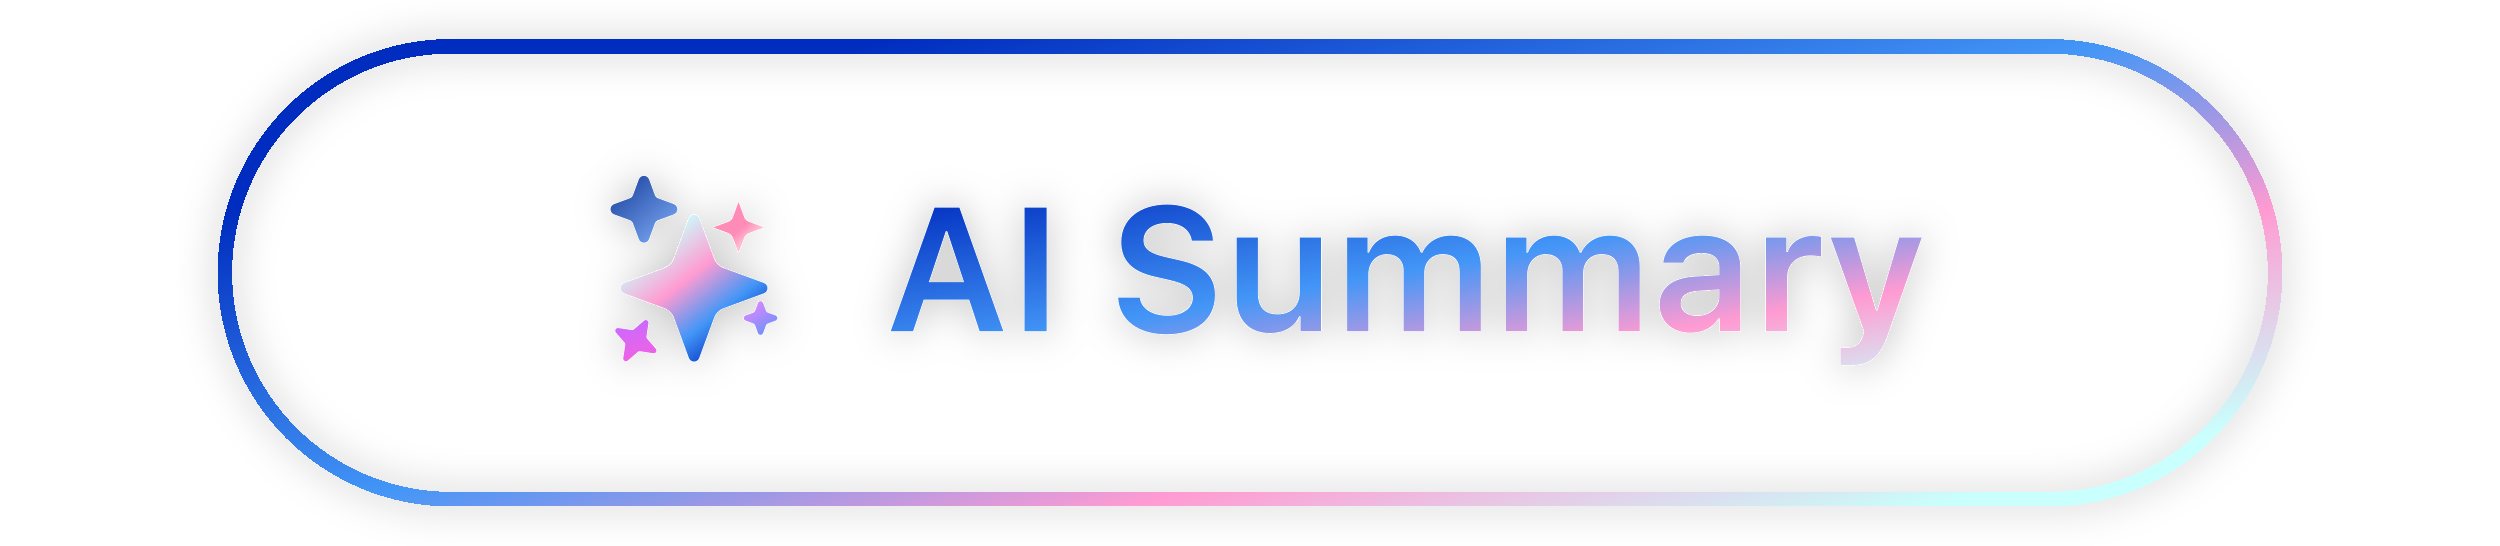
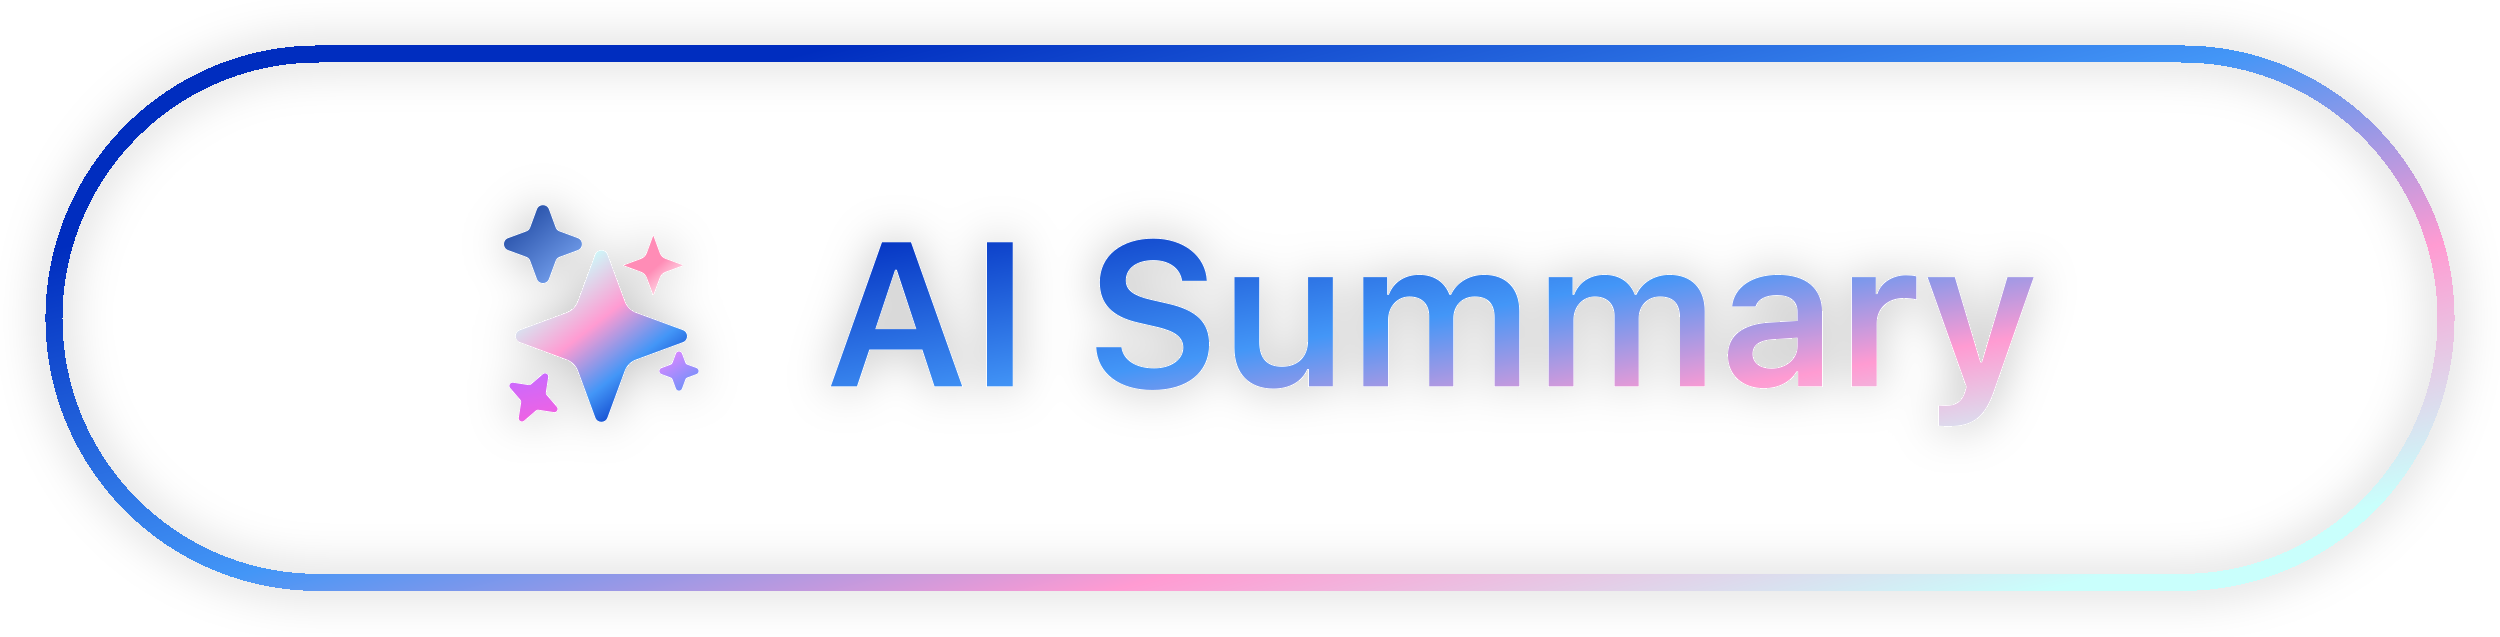
- <svg xmlns="http://www.w3.org/2000/svg" width="220" height="48" viewBox="0 0 220 56" fill="none">
-   <g filter="url(#filter0_d_37_609)">
-     <rect x="4.75" y="4.75" width="210.5" height="46.5" rx="23.25" stroke="url(#paint0_linear_37_609)" stroke-width="1.5" shape-rendering="crispEdges" />
-     <path d="M52.396 22.411C52.577 21.923 53.267 21.923 53.447 22.411L54.974 26.537C55.144 26.997 55.507 27.36 55.967 27.53L60.094 29.057C60.581 29.238 60.581 29.927 60.094 30.108L55.967 31.635C55.507 31.805 55.144 32.168 54.974 32.628L53.447 36.754C53.267 37.242 52.577 37.242 52.396 36.754L50.869 32.628C50.699 32.168 50.337 31.805 49.877 31.635L45.75 30.108C45.262 29.927 45.262 29.238 45.75 29.057L49.877 27.53C50.337 27.36 50.699 26.997 50.869 26.537L52.396 22.411Z" fill="url(#paint1_linear_37_609)" />
-     <path d="M59.487 31.113C59.577 30.869 59.922 30.869 60.012 31.113L60.313 31.924C60.341 32.001 60.402 32.062 60.478 32.09L61.29 32.39C61.534 32.481 61.534 32.825 61.29 32.916L60.478 33.216C60.402 33.245 60.341 33.305 60.313 33.382L60.012 34.193C59.922 34.437 59.577 34.437 59.487 34.193L59.187 33.382C59.158 33.305 59.098 33.245 59.021 33.216L58.209 32.916C57.966 32.825 57.966 32.481 58.209 32.39L59.021 32.09C59.098 32.062 59.158 32.001 59.187 31.924L59.487 31.113Z" fill="url(#paint2_linear_37_609)" />
-     <path d="M47.253 18.42C47.433 17.932 48.123 17.932 48.303 18.42L48.9 20.03C48.956 20.184 49.077 20.305 49.23 20.361L50.841 20.957C51.329 21.138 51.329 21.827 50.841 22.008L49.23 22.604C49.077 22.661 48.956 22.782 48.9 22.935L48.303 24.546C48.123 25.033 47.433 25.033 47.253 24.546L46.657 22.935C46.6 22.782 46.479 22.661 46.326 22.604L44.715 22.008C44.228 21.827 44.228 21.138 44.715 20.957L46.326 20.361C46.479 20.305 46.6 20.184 46.657 20.03L47.253 18.42Z" fill="url(#paint3_linear_37_609)" />
-     <path d="M57.49 20.735L58.062 22.282C58.148 22.512 58.329 22.693 58.559 22.778L60.105 23.35L58.559 23.922C58.329 24.007 58.148 24.189 58.062 24.419L57.49 25.965L56.918 24.419C56.833 24.189 56.652 24.007 56.422 23.922L54.876 23.35L56.422 22.778C56.652 22.693 56.833 22.512 56.918 22.282L57.49 20.735Z" fill="url(#paint4_linear_37_609)" />
-     <path d="M47.782 32.926C47.98 32.756 48.281 32.923 48.242 33.18L48.034 34.54C48.022 34.62 48.045 34.703 48.099 34.764L48.995 35.807C49.165 36.004 48.998 36.306 48.741 36.266L47.382 36.059C47.301 36.046 47.219 36.07 47.157 36.123L46.114 37.02C45.917 37.189 45.616 37.022 45.655 36.765L45.863 35.406C45.875 35.325 45.851 35.243 45.798 35.181L44.901 34.139C44.732 33.942 44.899 33.64 45.156 33.679L46.515 33.887C46.596 33.899 46.678 33.876 46.74 33.822L47.782 32.926Z" fill="url(#paint5_linear_37_609)" />
-     <path d="M82.239 34L81.167 30.757H76.5L75.41 34H73.116L77.616 21.317H80.165L84.674 34H82.239ZM78.768 23.734L77.027 28.964H80.64L78.917 23.734H78.768ZM89.121 34H86.853V21.317H89.121V34ZM96.469 30.555H98.684C98.824 31.689 99.949 32.418 101.558 32.418C103.052 32.418 104.133 31.653 104.133 30.59C104.133 29.676 103.438 29.14 101.812 28.762L100.169 28.384C97.866 27.865 96.785 26.723 96.785 24.833C96.785 22.53 98.666 21.001 101.505 21.001C104.168 21.001 106.093 22.53 106.198 24.71H104.027C103.869 23.594 102.885 22.891 101.496 22.891C100.037 22.891 99.07 23.594 99.07 24.675C99.07 25.527 99.712 26.028 101.285 26.389L102.744 26.723C105.319 27.303 106.4 28.375 106.4 30.309C106.4 32.778 104.493 34.316 101.417 34.316C98.508 34.316 96.583 32.857 96.469 30.555ZM117.29 24.385V34H115.189V32.471H115.04C114.574 33.569 113.484 34.193 112.061 34.193C109.942 34.193 108.633 32.884 108.633 30.607V24.385H110.812V30.089C110.812 31.565 111.507 32.277 112.816 32.277C114.223 32.277 115.11 31.407 115.11 29.983V24.385H117.29ZM119.971 34V24.385H122.071V25.94H122.221C122.634 24.842 123.618 24.191 124.893 24.191C126.22 24.191 127.143 24.859 127.547 25.94H127.696C128.171 24.886 129.278 24.191 130.614 24.191C132.539 24.191 133.699 25.395 133.699 27.391V34H131.528V27.944C131.528 26.705 130.939 26.09 129.771 26.09C128.637 26.09 127.89 26.916 127.89 28.015V34H125.771V27.786C125.771 26.731 125.104 26.09 124.031 26.09C122.95 26.09 122.15 26.977 122.15 28.155V34H119.971ZM136.283 34V24.385H138.384V25.94H138.533C138.946 24.842 139.931 24.191 141.205 24.191C142.532 24.191 143.455 24.859 143.859 25.94H144.009C144.483 24.886 145.591 24.191 146.927 24.191C148.852 24.191 150.012 25.395 150.012 27.391V34H147.841V27.944C147.841 26.705 147.252 26.09 146.083 26.09C144.949 26.09 144.202 26.916 144.202 28.015V34H142.084V27.786C142.084 26.731 141.416 26.09 140.344 26.09C139.263 26.09 138.463 26.977 138.463 28.155V34H136.283ZM155.883 32.444C157.201 32.444 158.186 31.592 158.186 30.476V29.711L156.015 29.852C154.793 29.931 154.222 30.37 154.222 31.152C154.222 31.961 154.916 32.444 155.883 32.444ZM155.241 34.158C153.387 34.158 152.06 33.033 152.06 31.275C152.06 29.535 153.369 28.533 155.707 28.393L158.186 28.243V27.435C158.186 26.494 157.553 25.967 156.375 25.967C155.373 25.967 154.688 26.318 154.485 26.969H152.429C152.604 25.273 154.195 24.191 156.48 24.191C158.95 24.191 160.339 25.395 160.339 27.435V34H158.238V32.682H158.089C157.553 33.613 156.498 34.158 155.241 34.158ZM162.967 34V24.385H165.067V25.879H165.217C165.48 24.93 166.509 24.227 167.739 24.227C168.047 24.227 168.425 24.262 168.636 24.323V26.345C168.469 26.283 167.871 26.222 167.528 26.222C166.131 26.222 165.146 27.101 165.146 28.445V34H162.967ZM171.492 37.498C171.36 37.498 170.771 37.489 170.631 37.463V35.688C170.754 35.705 171.079 35.714 171.229 35.714C172.151 35.714 172.67 35.353 172.951 34.466L173.065 34.044L169.629 24.385H172.02L174.27 31.891H174.419L176.66 24.385H178.963L175.491 34.308C174.674 36.698 173.646 37.498 171.492 37.498Z" fill="url(#paint6_linear_37_609)" />
+ <svg xmlns="http://www.w3.org/2000/svg" width="220" height="56" viewBox="0 0 220 56" fill="none">
+   <g filter="url(#filter0_d_2_159)">
+     <rect x="4.75" y="4.75" width="210.5" height="46.5" rx="23.25" stroke="url(#paint0_linear_2_159)" stroke-width="1.5" shape-rendering="crispEdges" />
+     <path d="M52.396 22.41C52.577 21.923 53.267 21.923 53.447 22.41L54.974 26.537C55.144 26.997 55.507 27.36 55.967 27.53L60.094 29.057C60.581 29.238 60.581 29.927 60.094 30.108L55.967 31.635C55.507 31.805 55.144 32.168 54.974 32.627L53.447 36.754C53.267 37.242 52.577 37.242 52.396 36.754L50.869 32.627C50.699 32.168 50.337 31.805 49.877 31.635L45.75 30.108C45.262 29.927 45.262 29.238 45.75 29.057L49.877 27.53C50.337 27.36 50.699 26.997 50.869 26.537L52.396 22.41Z" fill="url(#paint1_linear_2_159)" />
+     <path d="M59.487 31.113C59.577 30.869 59.922 30.869 60.012 31.113L60.313 31.924C60.341 32.001 60.402 32.062 60.478 32.09L61.29 32.39C61.534 32.48 61.534 32.825 61.29 32.916L60.478 33.216C60.402 33.244 60.341 33.305 60.313 33.381L60.012 34.193C59.922 34.437 59.577 34.437 59.487 34.193L59.187 33.381C59.158 33.305 59.098 33.244 59.021 33.216L58.209 32.916C57.966 32.825 57.966 32.48 58.209 32.39L59.021 32.09C59.098 32.062 59.158 32.001 59.187 31.924L59.487 31.113Z" fill="url(#paint2_linear_2_159)" />
+     <path d="M47.253 18.42C47.433 17.932 48.123 17.932 48.303 18.42L48.9 20.03C48.956 20.184 49.077 20.305 49.23 20.361L50.841 20.957C51.329 21.138 51.329 21.827 50.841 22.008L49.23 22.604C49.077 22.661 48.956 22.782 48.9 22.935L48.303 24.546C48.123 25.033 47.433 25.033 47.253 24.546L46.657 22.935C46.6 22.782 46.479 22.661 46.326 22.604L44.715 22.008C44.228 21.827 44.228 21.138 44.715 20.957L46.326 20.361C46.479 20.305 46.6 20.184 46.657 20.03L47.253 18.42Z" fill="url(#paint3_linear_2_159)" />
+     <path d="M57.49 20.735L58.062 22.282C58.148 22.512 58.329 22.693 58.559 22.778L60.105 23.35L58.559 23.922C58.329 24.008 58.148 24.189 58.062 24.419L57.49 25.965L56.918 24.419C56.833 24.189 56.652 24.008 56.422 23.922L54.876 23.35L56.422 22.778C56.652 22.693 56.833 22.512 56.918 22.282L57.49 20.735Z" fill="url(#paint4_linear_2_159)" />
+     <path d="M47.782 32.926C47.98 32.756 48.281 32.923 48.242 33.18L48.034 34.54C48.022 34.62 48.045 34.703 48.099 34.764L48.995 35.807C49.165 36.004 48.998 36.306 48.741 36.266L47.382 36.059C47.301 36.046 47.219 36.07 47.157 36.123L46.114 37.02C45.917 37.19 45.616 37.022 45.655 36.765L45.863 35.406C45.875 35.325 45.851 35.243 45.798 35.181L44.901 34.139C44.732 33.942 44.899 33.64 45.156 33.679L46.515 33.887C46.596 33.899 46.678 33.876 46.74 33.822L47.782 32.926Z" fill="url(#paint5_linear_2_159)" />
+     <path d="M82.239 34L81.167 30.757H76.5L75.41 34H73.116L77.616 21.317H80.165L84.674 34H82.239ZM78.768 23.734L77.027 28.964H80.64L78.917 23.734H78.768ZM89.121 34H86.853V21.317H89.121V34ZM96.469 30.555H98.684C98.824 31.689 99.949 32.418 101.558 32.418C103.052 32.418 104.133 31.653 104.133 30.59C104.133 29.676 103.438 29.14 101.812 28.762L100.169 28.384C97.866 27.865 96.785 26.723 96.785 24.833C96.785 22.53 98.666 21.001 101.505 21.001C104.168 21.001 106.093 22.53 106.198 24.71H104.027C103.869 23.594 102.885 22.891 101.496 22.891C100.037 22.891 99.07 23.594 99.07 24.675C99.07 25.527 99.712 26.028 101.285 26.389L102.744 26.723C105.319 27.303 106.4 28.375 106.4 30.309C106.4 32.778 104.493 34.316 101.417 34.316C98.508 34.316 96.583 32.857 96.469 30.555ZM117.29 24.385V34H115.189V32.471H115.04C114.574 33.569 113.484 34.193 112.061 34.193C109.942 34.193 108.633 32.884 108.633 30.607V24.385H110.812V30.089C110.812 31.565 111.507 32.277 112.816 32.277C114.223 32.277 115.11 31.407 115.11 29.983V24.385H117.29ZM119.971 34V24.385H122.071V25.94H122.221C122.634 24.842 123.618 24.191 124.893 24.191C126.22 24.191 127.143 24.859 127.547 25.94H127.696C128.171 24.886 129.278 24.191 130.614 24.191C132.539 24.191 133.699 25.395 133.699 27.391V34H131.528V27.944C131.528 26.705 130.939 26.09 129.771 26.09C128.637 26.09 127.89 26.916 127.89 28.015V34H125.771V27.786C125.771 26.731 125.104 26.09 124.031 26.09C122.95 26.09 122.15 26.977 122.15 28.155V34H119.971ZM136.283 34V24.385H138.384V25.94H138.533C138.946 24.842 139.931 24.191 141.205 24.191C142.532 24.191 143.455 24.859 143.859 25.94H144.009C144.483 24.886 145.591 24.191 146.927 24.191C148.852 24.191 150.012 25.395 150.012 27.391V34H147.841V27.944C147.841 26.705 147.252 26.09 146.083 26.09C144.949 26.09 144.202 26.916 144.202 28.015V34H142.084V27.786C142.084 26.731 141.416 26.09 140.344 26.09C139.263 26.09 138.463 26.977 138.463 28.155V34H136.283ZM155.883 32.444C157.201 32.444 158.186 31.592 158.186 30.476V29.711L156.015 29.852C154.793 29.931 154.222 30.37 154.222 31.152C154.222 31.961 154.916 32.444 155.883 32.444ZM155.241 34.158C153.387 34.158 152.06 33.033 152.06 31.275C152.06 29.535 153.369 28.533 155.707 28.393L158.186 28.243V27.435C158.186 26.494 157.553 25.967 156.375 25.967C155.373 25.967 154.688 26.318 154.485 26.969H152.429C152.604 25.273 154.195 24.191 156.48 24.191C158.95 24.191 160.339 25.395 160.339 27.435V34H158.238V32.682H158.089C157.553 33.613 156.498 34.158 155.241 34.158ZM162.967 34V24.385H165.067V25.879H165.217C165.48 24.93 166.509 24.227 167.739 24.227C168.047 24.227 168.425 24.262 168.636 24.323V26.345C168.469 26.283 167.871 26.222 167.528 26.222C166.131 26.222 165.146 27.101 165.146 28.445V34H162.967ZM171.492 37.498C171.36 37.498 170.771 37.489 170.631 37.463V35.688C170.754 35.705 171.079 35.714 171.229 35.714C172.151 35.714 172.67 35.353 172.951 34.466L173.065 34.044L169.629 24.385H172.02L174.27 31.891H174.419L176.66 24.385H178.963L175.491 34.308C174.674 36.698 173.646 37.498 171.492 37.498Z" fill="url(#paint6_linear_2_159)" />
  </g>
  <defs>
-     <filter id="filter0_d_37_609" x="0" y="0" width="220" height="56" filterUnits="userSpaceOnUse" color-interpolation-filters="sRGB">
+     <filter id="filter0_d_2_159" x="0" y="0" width="220" height="56" filterUnits="userSpaceOnUse" color-interpolation-filters="sRGB">
      <feFlood flood-opacity="0" result="BackgroundImageFix" />
      <feColorMatrix in="SourceAlpha" type="matrix" values="0 0 0 0 0 0 0 0 0 0 0 0 0 0 0 0 0 0 127 0" result="hardAlpha" />
      <feOffset />
      <feGaussianBlur stdDeviation="2" />
      <feComposite in2="hardAlpha" operator="out" />
      <feColorMatrix type="matrix" values="0 0 0 0 0 0 0 0 0 0 0 0 0 0 0 0 0 0 0.25 0" />
-       <feBlend mode="normal" in2="BackgroundImageFix" result="effect1_dropShadow_37_609" />
-       <feBlend mode="normal" in="SourceGraphic" in2="effect1_dropShadow_37_609" result="shape" />
+       <feBlend mode="normal" in2="BackgroundImageFix" result="effect1_dropShadow_2_159" />
+       <feBlend mode="normal" in="SourceGraphic" in2="effect1_dropShadow_2_159" result="shape" />
    </filter>
-     <linearGradient id="paint0_linear_37_609" x1="18.791" y1="12.143" x2="39.505" y2="91.486" gradientUnits="userSpaceOnUse">
+     <linearGradient id="paint0_linear_2_159" x1="18.791" y1="12.143" x2="39.505" y2="91.486" gradientUnits="userSpaceOnUse">
      <stop offset="0.072" stop-color="#002DBF" />
      <stop offset="0.461" stop-color="#4396F7" />
      <stop offset="0.713" stop-color="#FF9BD2" />
      <stop offset="0.967" stop-color="#C9FFFC" />
    </linearGradient>
-     <linearGradient id="paint1_linear_37_609" x1="63.7" y1="43.902" x2="45.075" y2="20.29" gradientUnits="userSpaceOnUse">
+     <linearGradient id="paint1_linear_2_159" x1="63.7" y1="43.902" x2="45.075" y2="20.29" gradientUnits="userSpaceOnUse">
      <stop offset="0.341" stop-color="#002DBF" />
      <stop offset="0.48" stop-color="#4396F7" />
      <stop offset="0.634" stop-color="#FF9BD2" />
      <stop offset="0.815" stop-color="#C9FFFC" />
    </linearGradient>
-     <linearGradient id="paint2_linear_37_609" x1="58.58" y1="31.671" x2="62" y2="36.892" gradientUnits="userSpaceOnUse">
+     <linearGradient id="paint2_linear_2_159" x1="58.58" y1="31.671" x2="62" y2="36.892" gradientUnits="userSpaceOnUse">
      <stop stop-color="#D388FF" />
      <stop offset="0.695" stop-color="#4B94F7" />
    </linearGradient>
-     <linearGradient id="paint3_linear_37_609" x1="51.122" y1="25.965" x2="40.322" y2="13.755" gradientUnits="userSpaceOnUse">
+     <linearGradient id="paint3_linear_2_159" x1="51.122" y1="25.965" x2="40.322" y2="13.755" gradientUnits="userSpaceOnUse">
      <stop offset="0.019" stop-color="#89B5FF" />
      <stop offset="0.745" stop-color="#002886" />
    </linearGradient>
-     <linearGradient id="paint4_linear_37_609" x1="59.441" y1="25.965" x2="53.141" y2="18.843" gradientUnits="userSpaceOnUse">
+     <linearGradient id="paint4_linear_2_159" x1="59.441" y1="25.965" x2="53.141" y2="18.843" gradientUnits="userSpaceOnUse">
      <stop stop-color="white" />
      <stop offset="0.315" stop-color="#FF8CB6" />
    </linearGradient>
-     <linearGradient id="paint5_linear_37_609" x1="47.436" y1="38.564" x2="45.149" y2="28.251" gradientUnits="userSpaceOnUse">
+     <linearGradient id="paint5_linear_2_159" x1="47.436" y1="38.564" x2="45.149" y2="28.252" gradientUnits="userSpaceOnUse">
      <stop stop-color="#FF5FD7" />
      <stop offset="0.545" stop-color="#C86AFF" />
    </linearGradient>
-     <linearGradient id="paint6_linear_37_609" x1="64.5" y1="19" x2="71.687" y2="60.301" gradientUnits="userSpaceOnUse">
+     <linearGradient id="paint6_linear_2_159" x1="64.5" y1="19" x2="71.687" y2="60.301" gradientUnits="userSpaceOnUse">
      <stop offset="0.072" stop-color="#002DBF" />
      <stop offset="0.461" stop-color="#4396F7" />
      <stop offset="0.713" stop-color="#FF9BD2" />
      <stop offset="0.967" stop-color="#C9FFFC" />
    </linearGradient>
  </defs>
</svg>
